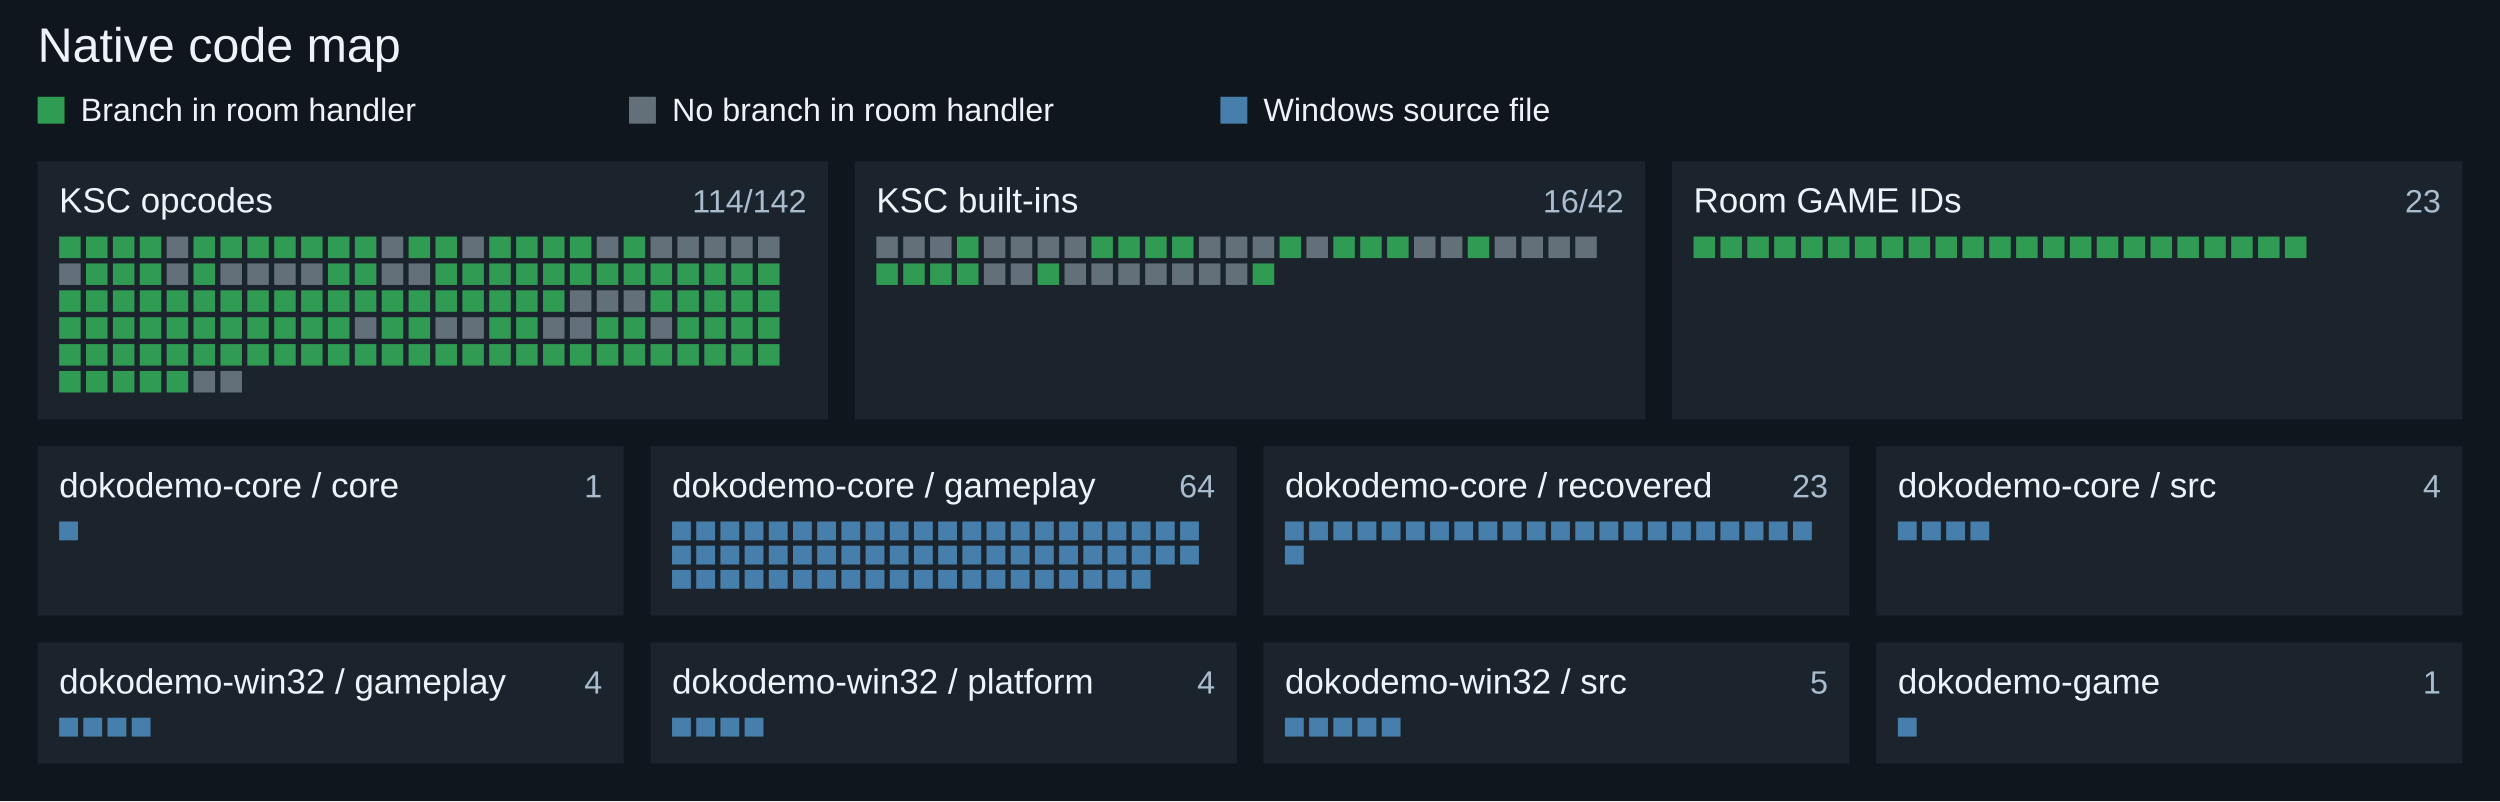
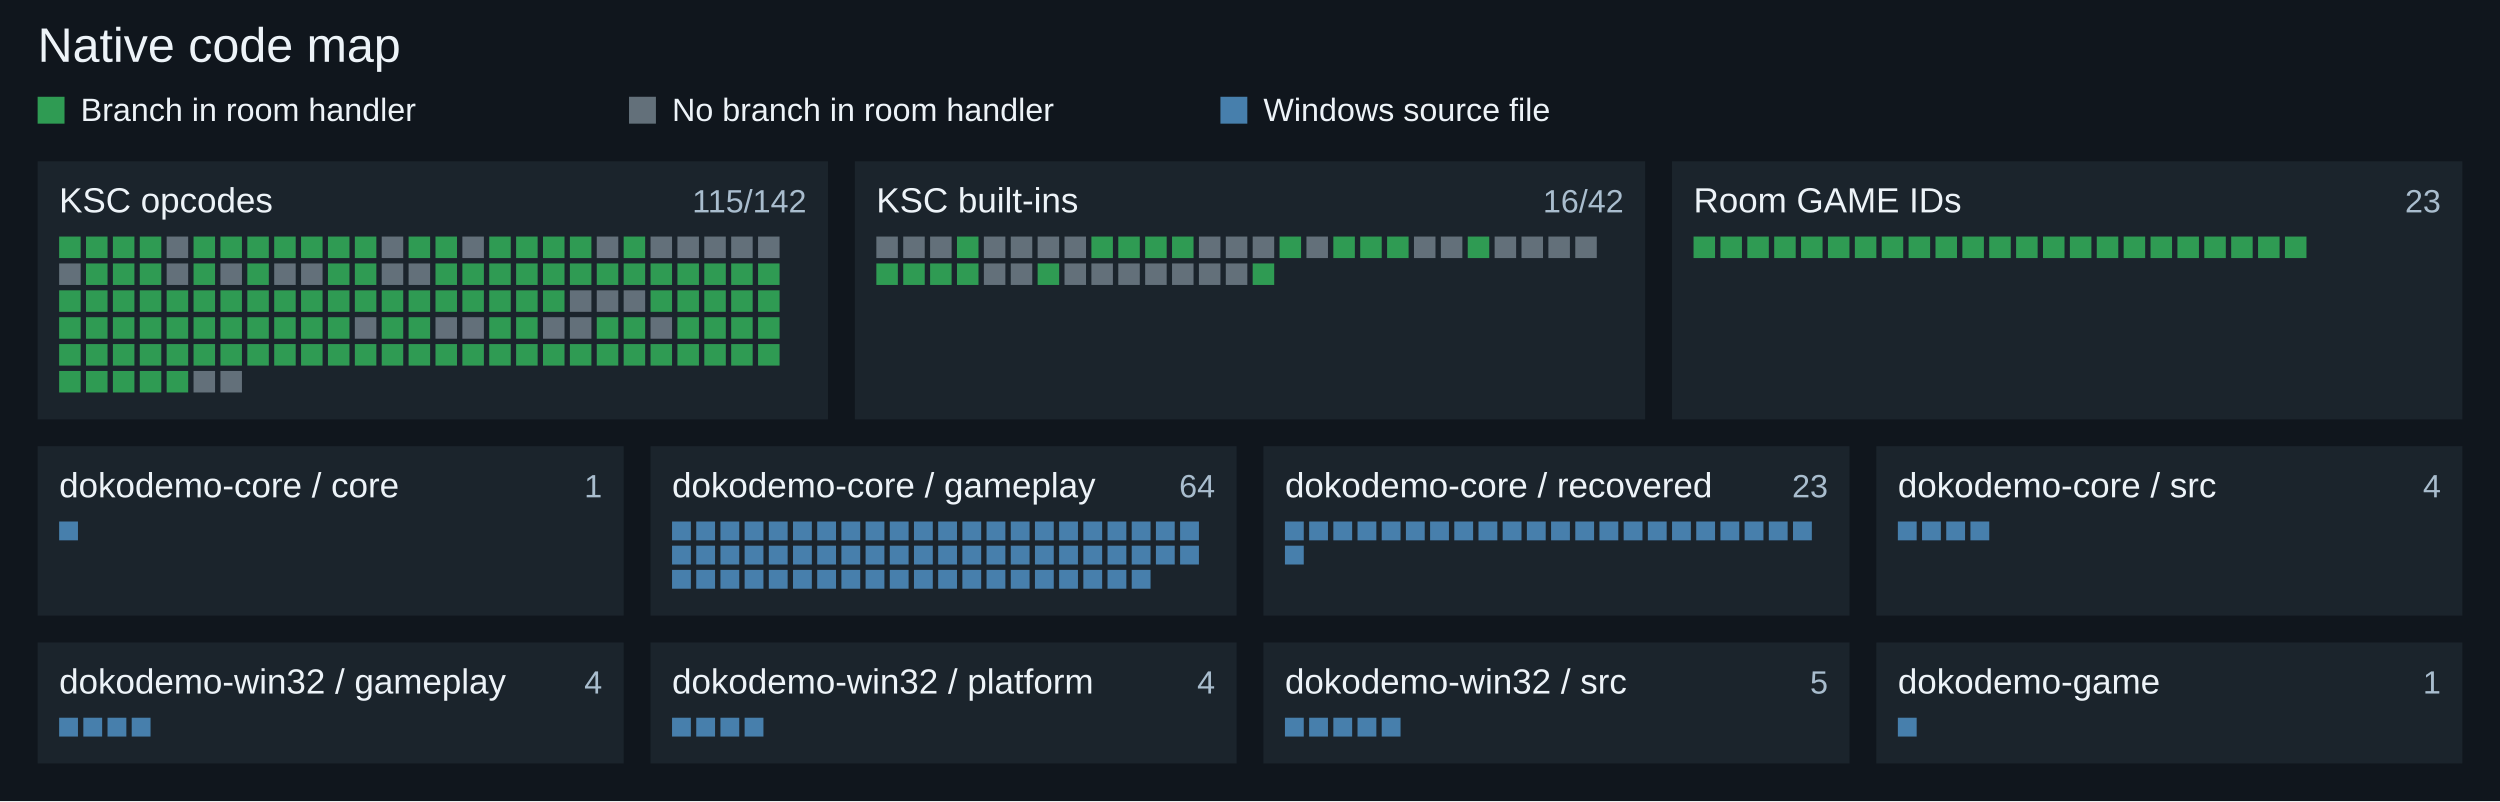
<svg xmlns="http://www.w3.org/2000/svg" width="930" height="298" viewBox="0 0 930 298" role="img" aria-label="Native code map. Each square represents a dispatch ID or Windows source file.">
  <rect x="0" y="0" width="930" height="298" fill="#10161d" />
  <g font-family="Segoe UI, Arial, sans-serif">
    <text x="14" y="23" font-size="18" fill="#edf3f8">Native code map</text>
    <rect x="14" y="36" width="10" height="10" fill="#2f9b53" />
    <text x="30" y="45" font-size="12" fill="#edf3f8">Branch in room handler</text>
    <rect x="234" y="36" width="10" height="10" fill="#63707a" />
    <text x="250" y="45" font-size="12" fill="#edf3f8">No branch in room handler</text>
    <rect x="454" y="36" width="10" height="10" fill="#477fac" />
    <text x="470" y="45" font-size="12" fill="#edf3f8">Windows source file</text>
    <rect x="14" y="60" width="294" height="96" fill="#1b242c" />
    <text x="22" y="79" font-size="13" fill="#edf3f8">KSC opcodes</text>
-     <text x="300" y="79" font-size="12" fill="#a9bdce" text-anchor="end">114/142</text>
+     <text x="300" y="79" font-size="12" fill="#a9bdce" text-anchor="end">115/142</text>
    <rect x="22" y="88" width="8" height="8" fill="#2f9b53" />
    <rect x="32" y="88" width="8" height="8" fill="#2f9b53" />
    <rect x="42" y="88" width="8" height="8" fill="#2f9b53" />
    <rect x="52" y="88" width="8" height="8" fill="#2f9b53" />
    <rect x="62" y="88" width="8" height="8" fill="#63707a" />
    <rect x="72" y="88" width="8" height="8" fill="#2f9b53" />
    <rect x="82" y="88" width="8" height="8" fill="#2f9b53" />
    <rect x="92" y="88" width="8" height="8" fill="#2f9b53" />
    <rect x="102" y="88" width="8" height="8" fill="#2f9b53" />
    <rect x="112" y="88" width="8" height="8" fill="#2f9b53" />
    <rect x="122" y="88" width="8" height="8" fill="#2f9b53" />
    <rect x="132" y="88" width="8" height="8" fill="#2f9b53" />
    <rect x="142" y="88" width="8" height="8" fill="#63707a" />
    <rect x="152" y="88" width="8" height="8" fill="#2f9b53" />
    <rect x="162" y="88" width="8" height="8" fill="#2f9b53" />
    <rect x="172" y="88" width="8" height="8" fill="#63707a" />
    <rect x="182" y="88" width="8" height="8" fill="#2f9b53" />
    <rect x="192" y="88" width="8" height="8" fill="#2f9b53" />
    <rect x="202" y="88" width="8" height="8" fill="#2f9b53" />
    <rect x="212" y="88" width="8" height="8" fill="#2f9b53" />
    <rect x="222" y="88" width="8" height="8" fill="#63707a" />
    <rect x="232" y="88" width="8" height="8" fill="#2f9b53" />
    <rect x="242" y="88" width="8" height="8" fill="#63707a" />
    <rect x="252" y="88" width="8" height="8" fill="#63707a" />
    <rect x="262" y="88" width="8" height="8" fill="#63707a" />
    <rect x="272" y="88" width="8" height="8" fill="#63707a" />
    <rect x="282" y="88" width="8" height="8" fill="#63707a" />
    <rect x="22" y="98" width="8" height="8" fill="#63707a" />
    <rect x="32" y="98" width="8" height="8" fill="#2f9b53" />
    <rect x="42" y="98" width="8" height="8" fill="#2f9b53" />
    <rect x="52" y="98" width="8" height="8" fill="#2f9b53" />
    <rect x="62" y="98" width="8" height="8" fill="#63707a" />
    <rect x="72" y="98" width="8" height="8" fill="#2f9b53" />
    <rect x="82" y="98" width="8" height="8" fill="#63707a" />
-     <rect x="92" y="98" width="8" height="8" fill="#63707a" />
+     <rect x="92" y="98" width="8" height="8" fill="#2f9b53" />
    <rect x="102" y="98" width="8" height="8" fill="#63707a" />
    <rect x="112" y="98" width="8" height="8" fill="#63707a" />
    <rect x="122" y="98" width="8" height="8" fill="#2f9b53" />
    <rect x="132" y="98" width="8" height="8" fill="#2f9b53" />
    <rect x="142" y="98" width="8" height="8" fill="#63707a" />
    <rect x="152" y="98" width="8" height="8" fill="#63707a" />
    <rect x="162" y="98" width="8" height="8" fill="#2f9b53" />
    <rect x="172" y="98" width="8" height="8" fill="#2f9b53" />
    <rect x="182" y="98" width="8" height="8" fill="#2f9b53" />
    <rect x="192" y="98" width="8" height="8" fill="#2f9b53" />
    <rect x="202" y="98" width="8" height="8" fill="#2f9b53" />
    <rect x="212" y="98" width="8" height="8" fill="#2f9b53" />
    <rect x="222" y="98" width="8" height="8" fill="#2f9b53" />
    <rect x="232" y="98" width="8" height="8" fill="#2f9b53" />
    <rect x="242" y="98" width="8" height="8" fill="#2f9b53" />
    <rect x="252" y="98" width="8" height="8" fill="#2f9b53" />
    <rect x="262" y="98" width="8" height="8" fill="#2f9b53" />
    <rect x="272" y="98" width="8" height="8" fill="#2f9b53" />
    <rect x="282" y="98" width="8" height="8" fill="#2f9b53" />
    <rect x="22" y="108" width="8" height="8" fill="#2f9b53" />
    <rect x="32" y="108" width="8" height="8" fill="#2f9b53" />
    <rect x="42" y="108" width="8" height="8" fill="#2f9b53" />
    <rect x="52" y="108" width="8" height="8" fill="#2f9b53" />
    <rect x="62" y="108" width="8" height="8" fill="#2f9b53" />
    <rect x="72" y="108" width="8" height="8" fill="#2f9b53" />
    <rect x="82" y="108" width="8" height="8" fill="#2f9b53" />
    <rect x="92" y="108" width="8" height="8" fill="#2f9b53" />
    <rect x="102" y="108" width="8" height="8" fill="#2f9b53" />
    <rect x="112" y="108" width="8" height="8" fill="#2f9b53" />
    <rect x="122" y="108" width="8" height="8" fill="#2f9b53" />
    <rect x="132" y="108" width="8" height="8" fill="#2f9b53" />
    <rect x="142" y="108" width="8" height="8" fill="#2f9b53" />
    <rect x="152" y="108" width="8" height="8" fill="#2f9b53" />
    <rect x="162" y="108" width="8" height="8" fill="#2f9b53" />
    <rect x="172" y="108" width="8" height="8" fill="#2f9b53" />
    <rect x="182" y="108" width="8" height="8" fill="#2f9b53" />
    <rect x="192" y="108" width="8" height="8" fill="#2f9b53" />
    <rect x="202" y="108" width="8" height="8" fill="#2f9b53" />
    <rect x="212" y="108" width="8" height="8" fill="#63707a" />
    <rect x="222" y="108" width="8" height="8" fill="#63707a" />
    <rect x="232" y="108" width="8" height="8" fill="#63707a" />
    <rect x="242" y="108" width="8" height="8" fill="#2f9b53" />
    <rect x="252" y="108" width="8" height="8" fill="#2f9b53" />
    <rect x="262" y="108" width="8" height="8" fill="#2f9b53" />
    <rect x="272" y="108" width="8" height="8" fill="#2f9b53" />
    <rect x="282" y="108" width="8" height="8" fill="#2f9b53" />
    <rect x="22" y="118" width="8" height="8" fill="#2f9b53" />
    <rect x="32" y="118" width="8" height="8" fill="#2f9b53" />
    <rect x="42" y="118" width="8" height="8" fill="#2f9b53" />
    <rect x="52" y="118" width="8" height="8" fill="#2f9b53" />
    <rect x="62" y="118" width="8" height="8" fill="#2f9b53" />
    <rect x="72" y="118" width="8" height="8" fill="#2f9b53" />
    <rect x="82" y="118" width="8" height="8" fill="#2f9b53" />
    <rect x="92" y="118" width="8" height="8" fill="#2f9b53" />
    <rect x="102" y="118" width="8" height="8" fill="#2f9b53" />
    <rect x="112" y="118" width="8" height="8" fill="#2f9b53" />
    <rect x="122" y="118" width="8" height="8" fill="#2f9b53" />
    <rect x="132" y="118" width="8" height="8" fill="#63707a" />
    <rect x="142" y="118" width="8" height="8" fill="#2f9b53" />
    <rect x="152" y="118" width="8" height="8" fill="#2f9b53" />
    <rect x="162" y="118" width="8" height="8" fill="#63707a" />
    <rect x="172" y="118" width="8" height="8" fill="#63707a" />
    <rect x="182" y="118" width="8" height="8" fill="#2f9b53" />
    <rect x="192" y="118" width="8" height="8" fill="#2f9b53" />
    <rect x="202" y="118" width="8" height="8" fill="#63707a" />
    <rect x="212" y="118" width="8" height="8" fill="#63707a" />
    <rect x="222" y="118" width="8" height="8" fill="#2f9b53" />
    <rect x="232" y="118" width="8" height="8" fill="#2f9b53" />
    <rect x="242" y="118" width="8" height="8" fill="#63707a" />
    <rect x="252" y="118" width="8" height="8" fill="#2f9b53" />
    <rect x="262" y="118" width="8" height="8" fill="#2f9b53" />
    <rect x="272" y="118" width="8" height="8" fill="#2f9b53" />
    <rect x="282" y="118" width="8" height="8" fill="#2f9b53" />
    <rect x="22" y="128" width="8" height="8" fill="#2f9b53" />
    <rect x="32" y="128" width="8" height="8" fill="#2f9b53" />
    <rect x="42" y="128" width="8" height="8" fill="#2f9b53" />
    <rect x="52" y="128" width="8" height="8" fill="#2f9b53" />
    <rect x="62" y="128" width="8" height="8" fill="#2f9b53" />
    <rect x="72" y="128" width="8" height="8" fill="#2f9b53" />
    <rect x="82" y="128" width="8" height="8" fill="#2f9b53" />
    <rect x="92" y="128" width="8" height="8" fill="#2f9b53" />
    <rect x="102" y="128" width="8" height="8" fill="#2f9b53" />
    <rect x="112" y="128" width="8" height="8" fill="#2f9b53" />
    <rect x="122" y="128" width="8" height="8" fill="#2f9b53" />
    <rect x="132" y="128" width="8" height="8" fill="#2f9b53" />
    <rect x="142" y="128" width="8" height="8" fill="#2f9b53" />
    <rect x="152" y="128" width="8" height="8" fill="#2f9b53" />
    <rect x="162" y="128" width="8" height="8" fill="#2f9b53" />
    <rect x="172" y="128" width="8" height="8" fill="#2f9b53" />
    <rect x="182" y="128" width="8" height="8" fill="#2f9b53" />
    <rect x="192" y="128" width="8" height="8" fill="#2f9b53" />
    <rect x="202" y="128" width="8" height="8" fill="#2f9b53" />
    <rect x="212" y="128" width="8" height="8" fill="#2f9b53" />
    <rect x="222" y="128" width="8" height="8" fill="#2f9b53" />
    <rect x="232" y="128" width="8" height="8" fill="#2f9b53" />
    <rect x="242" y="128" width="8" height="8" fill="#2f9b53" />
    <rect x="252" y="128" width="8" height="8" fill="#2f9b53" />
    <rect x="262" y="128" width="8" height="8" fill="#2f9b53" />
    <rect x="272" y="128" width="8" height="8" fill="#2f9b53" />
    <rect x="282" y="128" width="8" height="8" fill="#2f9b53" />
    <rect x="22" y="138" width="8" height="8" fill="#2f9b53" />
    <rect x="32" y="138" width="8" height="8" fill="#2f9b53" />
    <rect x="42" y="138" width="8" height="8" fill="#2f9b53" />
    <rect x="52" y="138" width="8" height="8" fill="#2f9b53" />
    <rect x="62" y="138" width="8" height="8" fill="#2f9b53" />
    <rect x="72" y="138" width="8" height="8" fill="#63707a" />
    <rect x="82" y="138" width="8" height="8" fill="#63707a" />
    <rect x="318" y="60" width="294" height="96" fill="#1b242c" />
    <text x="326" y="79" font-size="13" fill="#edf3f8">KSC built-ins</text>
    <text x="604" y="79" font-size="12" fill="#a9bdce" text-anchor="end">16/42</text>
    <rect x="326" y="88" width="8" height="8" fill="#63707a" />
    <rect x="336" y="88" width="8" height="8" fill="#63707a" />
    <rect x="346" y="88" width="8" height="8" fill="#63707a" />
    <rect x="356" y="88" width="8" height="8" fill="#2f9b53" />
    <rect x="366" y="88" width="8" height="8" fill="#63707a" />
    <rect x="376" y="88" width="8" height="8" fill="#63707a" />
    <rect x="386" y="88" width="8" height="8" fill="#63707a" />
    <rect x="396" y="88" width="8" height="8" fill="#63707a" />
    <rect x="406" y="88" width="8" height="8" fill="#2f9b53" />
    <rect x="416" y="88" width="8" height="8" fill="#2f9b53" />
    <rect x="426" y="88" width="8" height="8" fill="#2f9b53" />
    <rect x="436" y="88" width="8" height="8" fill="#2f9b53" />
    <rect x="446" y="88" width="8" height="8" fill="#63707a" />
    <rect x="456" y="88" width="8" height="8" fill="#63707a" />
    <rect x="466" y="88" width="8" height="8" fill="#63707a" />
    <rect x="476" y="88" width="8" height="8" fill="#2f9b53" />
    <rect x="486" y="88" width="8" height="8" fill="#63707a" />
    <rect x="496" y="88" width="8" height="8" fill="#2f9b53" />
    <rect x="506" y="88" width="8" height="8" fill="#2f9b53" />
    <rect x="516" y="88" width="8" height="8" fill="#2f9b53" />
    <rect x="526" y="88" width="8" height="8" fill="#63707a" />
    <rect x="536" y="88" width="8" height="8" fill="#63707a" />
    <rect x="546" y="88" width="8" height="8" fill="#2f9b53" />
    <rect x="556" y="88" width="8" height="8" fill="#63707a" />
    <rect x="566" y="88" width="8" height="8" fill="#63707a" />
    <rect x="576" y="88" width="8" height="8" fill="#63707a" />
    <rect x="586" y="88" width="8" height="8" fill="#63707a" />
    <rect x="326" y="98" width="8" height="8" fill="#2f9b53" />
    <rect x="336" y="98" width="8" height="8" fill="#2f9b53" />
    <rect x="346" y="98" width="8" height="8" fill="#2f9b53" />
    <rect x="356" y="98" width="8" height="8" fill="#2f9b53" />
    <rect x="366" y="98" width="8" height="8" fill="#63707a" />
    <rect x="376" y="98" width="8" height="8" fill="#63707a" />
    <rect x="386" y="98" width="8" height="8" fill="#2f9b53" />
    <rect x="396" y="98" width="8" height="8" fill="#63707a" />
    <rect x="406" y="98" width="8" height="8" fill="#63707a" />
    <rect x="416" y="98" width="8" height="8" fill="#63707a" />
    <rect x="426" y="98" width="8" height="8" fill="#63707a" />
    <rect x="436" y="98" width="8" height="8" fill="#63707a" />
    <rect x="446" y="98" width="8" height="8" fill="#63707a" />
    <rect x="456" y="98" width="8" height="8" fill="#63707a" />
    <rect x="466" y="98" width="8" height="8" fill="#2f9b53" />
    <rect x="622" y="60" width="294" height="96" fill="#1b242c" />
    <text x="630" y="79" font-size="13" fill="#edf3f8">Room GAME IDs</text>
    <text x="908" y="79" font-size="12" fill="#a9bdce" text-anchor="end">23</text>
    <rect x="630" y="88" width="8" height="8" fill="#2f9b53" />
    <rect x="640" y="88" width="8" height="8" fill="#2f9b53" />
    <rect x="650" y="88" width="8" height="8" fill="#2f9b53" />
    <rect x="660" y="88" width="8" height="8" fill="#2f9b53" />
    <rect x="670" y="88" width="8" height="8" fill="#2f9b53" />
    <rect x="680" y="88" width="8" height="8" fill="#2f9b53" />
    <rect x="690" y="88" width="8" height="8" fill="#2f9b53" />
    <rect x="700" y="88" width="8" height="8" fill="#2f9b53" />
    <rect x="710" y="88" width="8" height="8" fill="#2f9b53" />
    <rect x="720" y="88" width="8" height="8" fill="#2f9b53" />
    <rect x="730" y="88" width="8" height="8" fill="#2f9b53" />
    <rect x="740" y="88" width="8" height="8" fill="#2f9b53" />
    <rect x="750" y="88" width="8" height="8" fill="#2f9b53" />
    <rect x="760" y="88" width="8" height="8" fill="#2f9b53" />
    <rect x="770" y="88" width="8" height="8" fill="#2f9b53" />
    <rect x="780" y="88" width="8" height="8" fill="#2f9b53" />
    <rect x="790" y="88" width="8" height="8" fill="#2f9b53" />
    <rect x="800" y="88" width="8" height="8" fill="#2f9b53" />
    <rect x="810" y="88" width="8" height="8" fill="#2f9b53" />
    <rect x="820" y="88" width="8" height="8" fill="#2f9b53" />
    <rect x="830" y="88" width="8" height="8" fill="#2f9b53" />
    <rect x="840" y="88" width="8" height="8" fill="#2f9b53" />
    <rect x="850" y="88" width="8" height="8" fill="#2f9b53" />
    <rect x="14" y="166" width="218" height="63" fill="#1b242c" />
    <text x="22" y="185" font-size="13" fill="#edf3f8">dokodemo-core / core</text>
    <text x="224" y="185" font-size="12" fill="#a9bdce" text-anchor="end">1</text>
    <rect x="22" y="194" width="7" height="7" fill="#477fac" />
    <rect x="242" y="166" width="218" height="63" fill="#1b242c" />
    <text x="250" y="185" font-size="13" fill="#edf3f8">dokodemo-core / gameplay</text>
    <text x="452" y="185" font-size="12" fill="#a9bdce" text-anchor="end">64</text>
    <rect x="250" y="194" width="7" height="7" fill="#477fac" />
    <rect x="259" y="194" width="7" height="7" fill="#477fac" />
    <rect x="268" y="194" width="7" height="7" fill="#477fac" />
    <rect x="277" y="194" width="7" height="7" fill="#477fac" />
    <rect x="286" y="194" width="7" height="7" fill="#477fac" />
    <rect x="295" y="194" width="7" height="7" fill="#477fac" />
    <rect x="304" y="194" width="7" height="7" fill="#477fac" />
    <rect x="313" y="194" width="7" height="7" fill="#477fac" />
    <rect x="322" y="194" width="7" height="7" fill="#477fac" />
    <rect x="331" y="194" width="7" height="7" fill="#477fac" />
    <rect x="340" y="194" width="7" height="7" fill="#477fac" />
    <rect x="349" y="194" width="7" height="7" fill="#477fac" />
    <rect x="358" y="194" width="7" height="7" fill="#477fac" />
    <rect x="367" y="194" width="7" height="7" fill="#477fac" />
    <rect x="376" y="194" width="7" height="7" fill="#477fac" />
    <rect x="385" y="194" width="7" height="7" fill="#477fac" />
    <rect x="394" y="194" width="7" height="7" fill="#477fac" />
    <rect x="403" y="194" width="7" height="7" fill="#477fac" />
    <rect x="412" y="194" width="7" height="7" fill="#477fac" />
    <rect x="421" y="194" width="7" height="7" fill="#477fac" />
    <rect x="430" y="194" width="7" height="7" fill="#477fac" />
    <rect x="439" y="194" width="7" height="7" fill="#477fac" />
    <rect x="250" y="203" width="7" height="7" fill="#477fac" />
    <rect x="259" y="203" width="7" height="7" fill="#477fac" />
    <rect x="268" y="203" width="7" height="7" fill="#477fac" />
    <rect x="277" y="203" width="7" height="7" fill="#477fac" />
    <rect x="286" y="203" width="7" height="7" fill="#477fac" />
    <rect x="295" y="203" width="7" height="7" fill="#477fac" />
    <rect x="304" y="203" width="7" height="7" fill="#477fac" />
    <rect x="313" y="203" width="7" height="7" fill="#477fac" />
    <rect x="322" y="203" width="7" height="7" fill="#477fac" />
    <rect x="331" y="203" width="7" height="7" fill="#477fac" />
    <rect x="340" y="203" width="7" height="7" fill="#477fac" />
    <rect x="349" y="203" width="7" height="7" fill="#477fac" />
    <rect x="358" y="203" width="7" height="7" fill="#477fac" />
    <rect x="367" y="203" width="7" height="7" fill="#477fac" />
    <rect x="376" y="203" width="7" height="7" fill="#477fac" />
    <rect x="385" y="203" width="7" height="7" fill="#477fac" />
    <rect x="394" y="203" width="7" height="7" fill="#477fac" />
    <rect x="403" y="203" width="7" height="7" fill="#477fac" />
    <rect x="412" y="203" width="7" height="7" fill="#477fac" />
    <rect x="421" y="203" width="7" height="7" fill="#477fac" />
    <rect x="430" y="203" width="7" height="7" fill="#477fac" />
    <rect x="439" y="203" width="7" height="7" fill="#477fac" />
    <rect x="250" y="212" width="7" height="7" fill="#477fac" />
    <rect x="259" y="212" width="7" height="7" fill="#477fac" />
    <rect x="268" y="212" width="7" height="7" fill="#477fac" />
    <rect x="277" y="212" width="7" height="7" fill="#477fac" />
    <rect x="286" y="212" width="7" height="7" fill="#477fac" />
    <rect x="295" y="212" width="7" height="7" fill="#477fac" />
    <rect x="304" y="212" width="7" height="7" fill="#477fac" />
    <rect x="313" y="212" width="7" height="7" fill="#477fac" />
    <rect x="322" y="212" width="7" height="7" fill="#477fac" />
    <rect x="331" y="212" width="7" height="7" fill="#477fac" />
    <rect x="340" y="212" width="7" height="7" fill="#477fac" />
    <rect x="349" y="212" width="7" height="7" fill="#477fac" />
    <rect x="358" y="212" width="7" height="7" fill="#477fac" />
    <rect x="367" y="212" width="7" height="7" fill="#477fac" />
    <rect x="376" y="212" width="7" height="7" fill="#477fac" />
    <rect x="385" y="212" width="7" height="7" fill="#477fac" />
    <rect x="394" y="212" width="7" height="7" fill="#477fac" />
    <rect x="403" y="212" width="7" height="7" fill="#477fac" />
    <rect x="412" y="212" width="7" height="7" fill="#477fac" />
    <rect x="421" y="212" width="7" height="7" fill="#477fac" />
    <rect x="470" y="166" width="218" height="63" fill="#1b242c" />
    <text x="478" y="185" font-size="13" fill="#edf3f8">dokodemo-core / recovered</text>
    <text x="680" y="185" font-size="12" fill="#a9bdce" text-anchor="end">23</text>
    <rect x="478" y="194" width="7" height="7" fill="#477fac" />
    <rect x="487" y="194" width="7" height="7" fill="#477fac" />
    <rect x="496" y="194" width="7" height="7" fill="#477fac" />
    <rect x="505" y="194" width="7" height="7" fill="#477fac" />
    <rect x="514" y="194" width="7" height="7" fill="#477fac" />
    <rect x="523" y="194" width="7" height="7" fill="#477fac" />
    <rect x="532" y="194" width="7" height="7" fill="#477fac" />
    <rect x="541" y="194" width="7" height="7" fill="#477fac" />
    <rect x="550" y="194" width="7" height="7" fill="#477fac" />
    <rect x="559" y="194" width="7" height="7" fill="#477fac" />
    <rect x="568" y="194" width="7" height="7" fill="#477fac" />
    <rect x="577" y="194" width="7" height="7" fill="#477fac" />
    <rect x="586" y="194" width="7" height="7" fill="#477fac" />
    <rect x="595" y="194" width="7" height="7" fill="#477fac" />
    <rect x="604" y="194" width="7" height="7" fill="#477fac" />
    <rect x="613" y="194" width="7" height="7" fill="#477fac" />
    <rect x="622" y="194" width="7" height="7" fill="#477fac" />
    <rect x="631" y="194" width="7" height="7" fill="#477fac" />
    <rect x="640" y="194" width="7" height="7" fill="#477fac" />
    <rect x="649" y="194" width="7" height="7" fill="#477fac" />
    <rect x="658" y="194" width="7" height="7" fill="#477fac" />
    <rect x="667" y="194" width="7" height="7" fill="#477fac" />
    <rect x="478" y="203" width="7" height="7" fill="#477fac" />
    <rect x="698" y="166" width="218" height="63" fill="#1b242c" />
    <text x="706" y="185" font-size="13" fill="#edf3f8">dokodemo-core / src</text>
    <text x="908" y="185" font-size="12" fill="#a9bdce" text-anchor="end">4</text>
    <rect x="706" y="194" width="7" height="7" fill="#477fac" />
    <rect x="715" y="194" width="7" height="7" fill="#477fac" />
    <rect x="724" y="194" width="7" height="7" fill="#477fac" />
    <rect x="733" y="194" width="7" height="7" fill="#477fac" />
    <rect x="14" y="239" width="218" height="45" fill="#1b242c" />
    <text x="22" y="258" font-size="13" fill="#edf3f8">dokodemo-win32 / gameplay</text>
    <text x="224" y="258" font-size="12" fill="#a9bdce" text-anchor="end">4</text>
    <rect x="22" y="267" width="7" height="7" fill="#477fac" />
    <rect x="31" y="267" width="7" height="7" fill="#477fac" />
    <rect x="40" y="267" width="7" height="7" fill="#477fac" />
    <rect x="49" y="267" width="7" height="7" fill="#477fac" />
    <rect x="242" y="239" width="218" height="45" fill="#1b242c" />
    <text x="250" y="258" font-size="13" fill="#edf3f8">dokodemo-win32 / platform</text>
    <text x="452" y="258" font-size="12" fill="#a9bdce" text-anchor="end">4</text>
    <rect x="250" y="267" width="7" height="7" fill="#477fac" />
    <rect x="259" y="267" width="7" height="7" fill="#477fac" />
    <rect x="268" y="267" width="7" height="7" fill="#477fac" />
    <rect x="277" y="267" width="7" height="7" fill="#477fac" />
    <rect x="470" y="239" width="218" height="45" fill="#1b242c" />
    <text x="478" y="258" font-size="13" fill="#edf3f8">dokodemo-win32 / src</text>
    <text x="680" y="258" font-size="12" fill="#a9bdce" text-anchor="end">5</text>
    <rect x="478" y="267" width="7" height="7" fill="#477fac" />
    <rect x="487" y="267" width="7" height="7" fill="#477fac" />
    <rect x="496" y="267" width="7" height="7" fill="#477fac" />
    <rect x="505" y="267" width="7" height="7" fill="#477fac" />
    <rect x="514" y="267" width="7" height="7" fill="#477fac" />
    <rect x="698" y="239" width="218" height="45" fill="#1b242c" />
    <text x="706" y="258" font-size="13" fill="#edf3f8">dokodemo-game</text>
    <text x="908" y="258" font-size="12" fill="#a9bdce" text-anchor="end">1</text>
    <rect x="706" y="267" width="7" height="7" fill="#477fac" />
  </g>
</svg>
